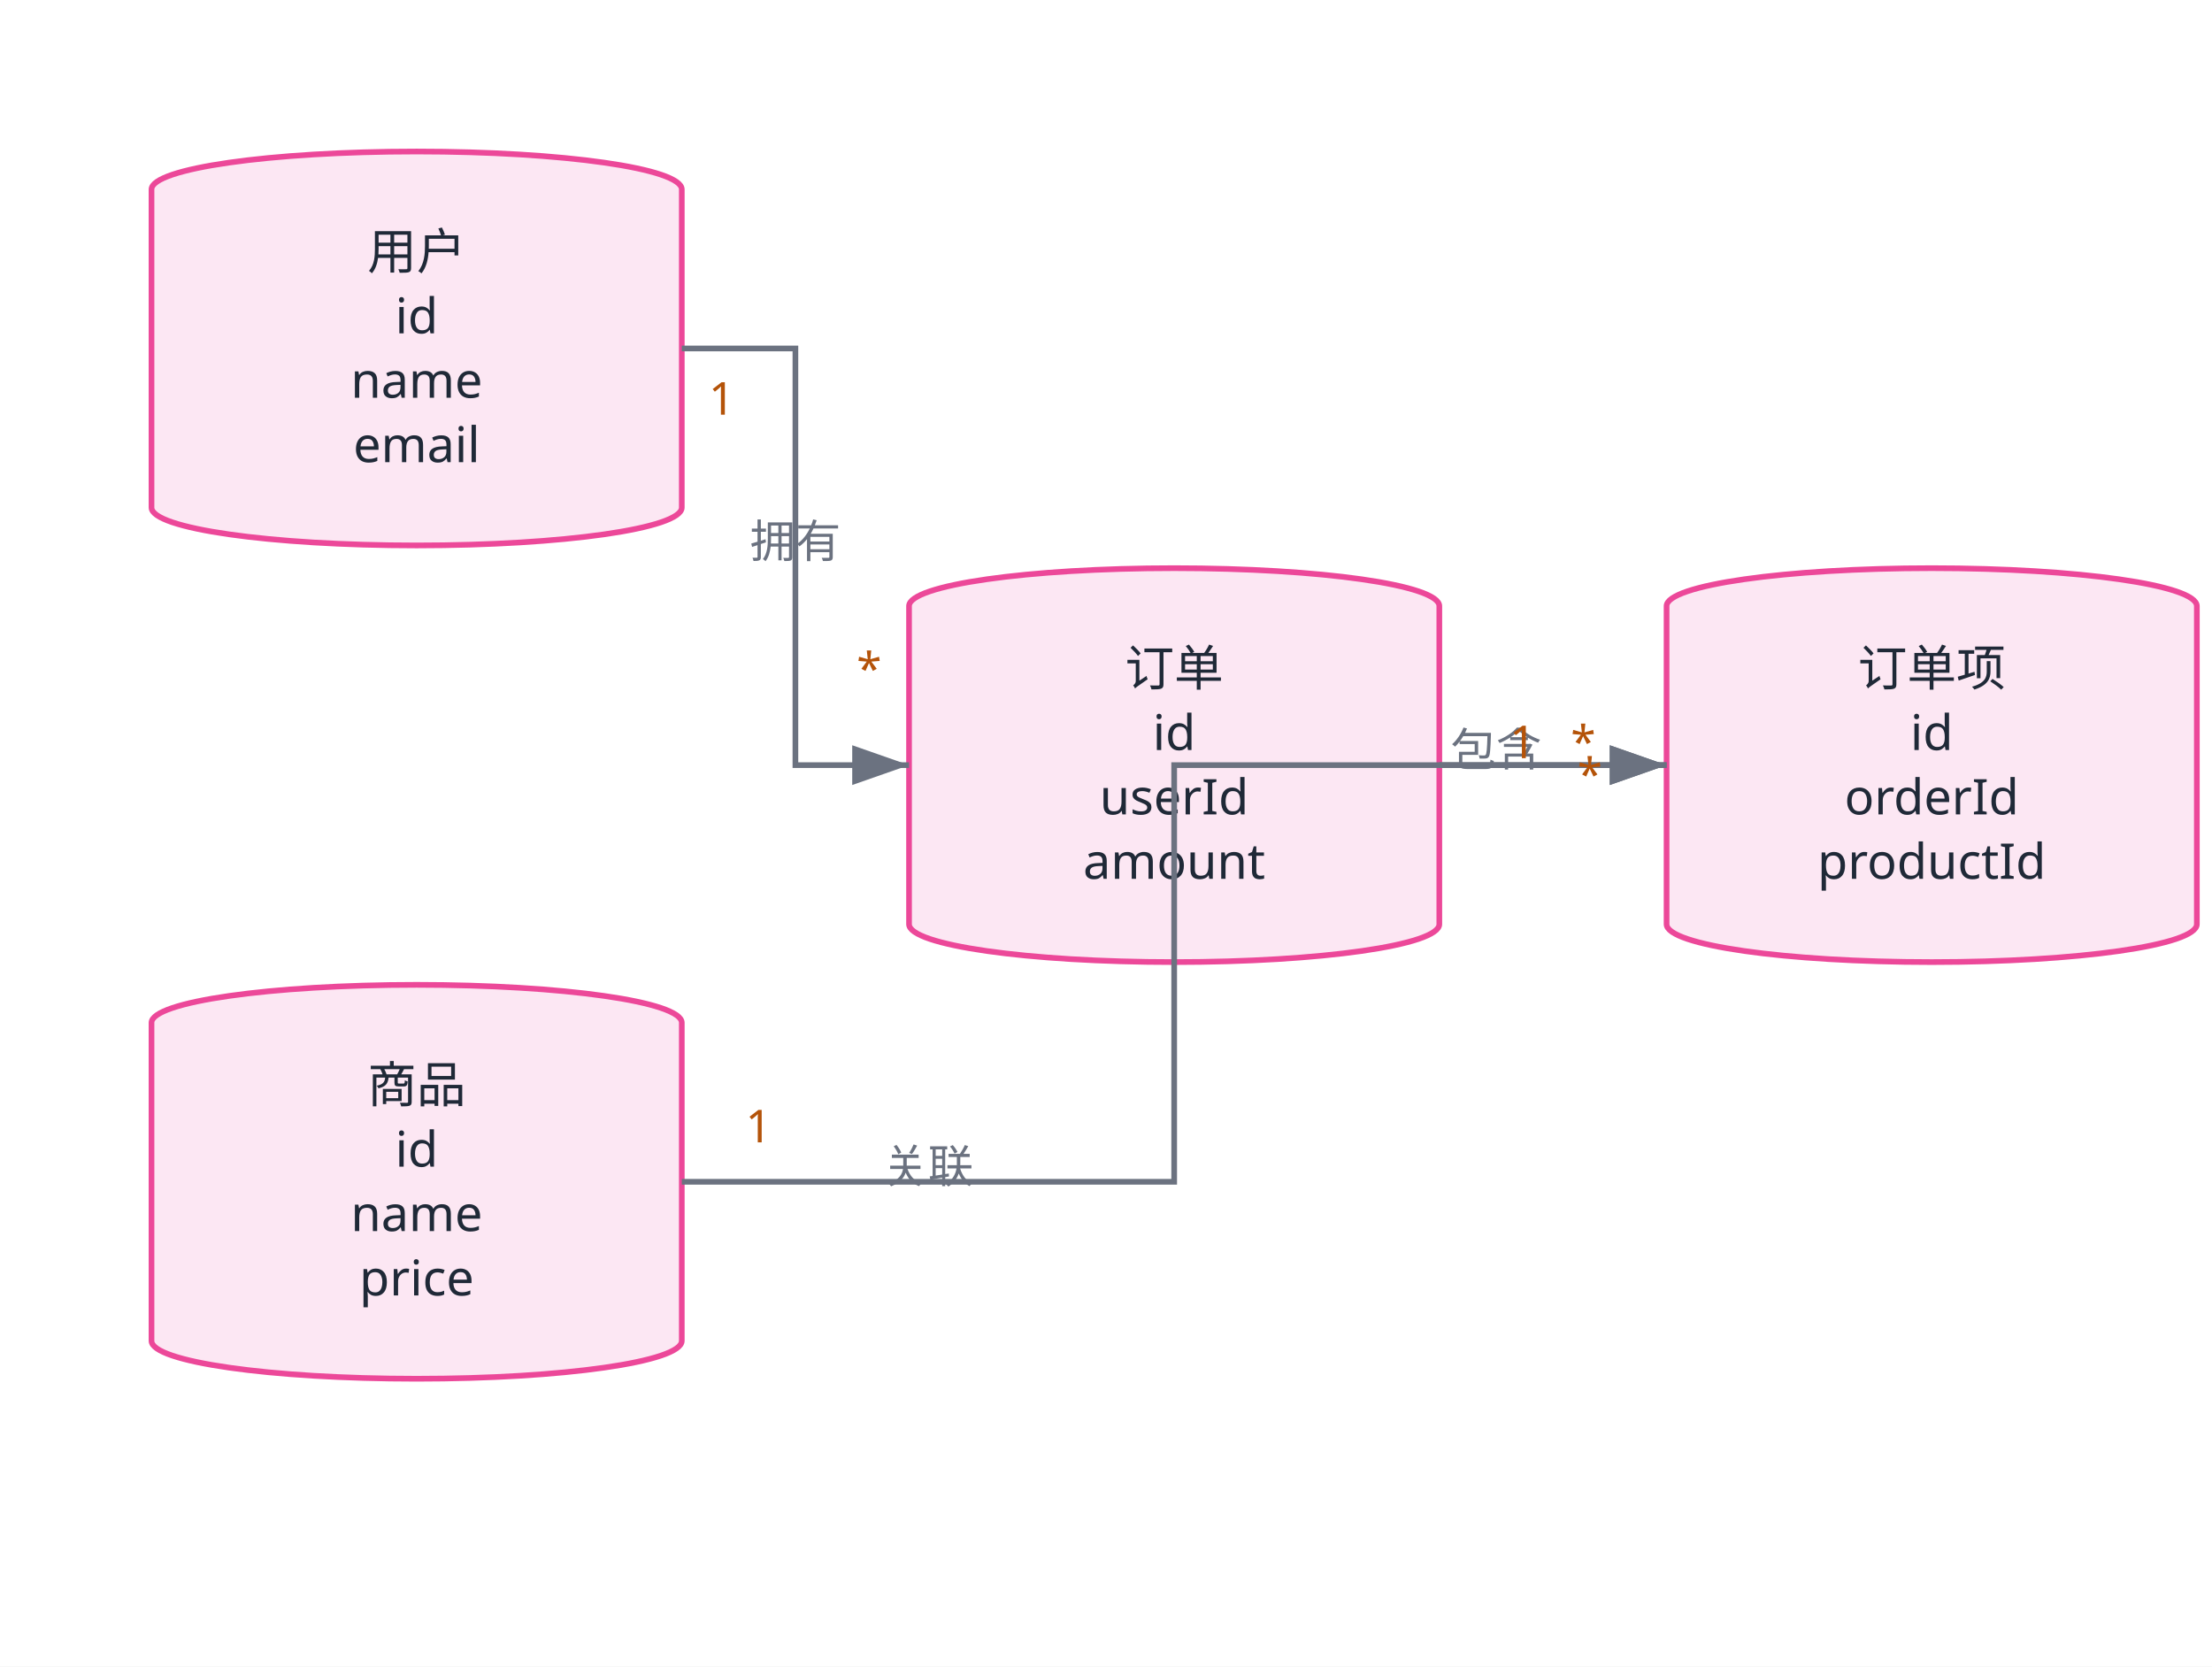
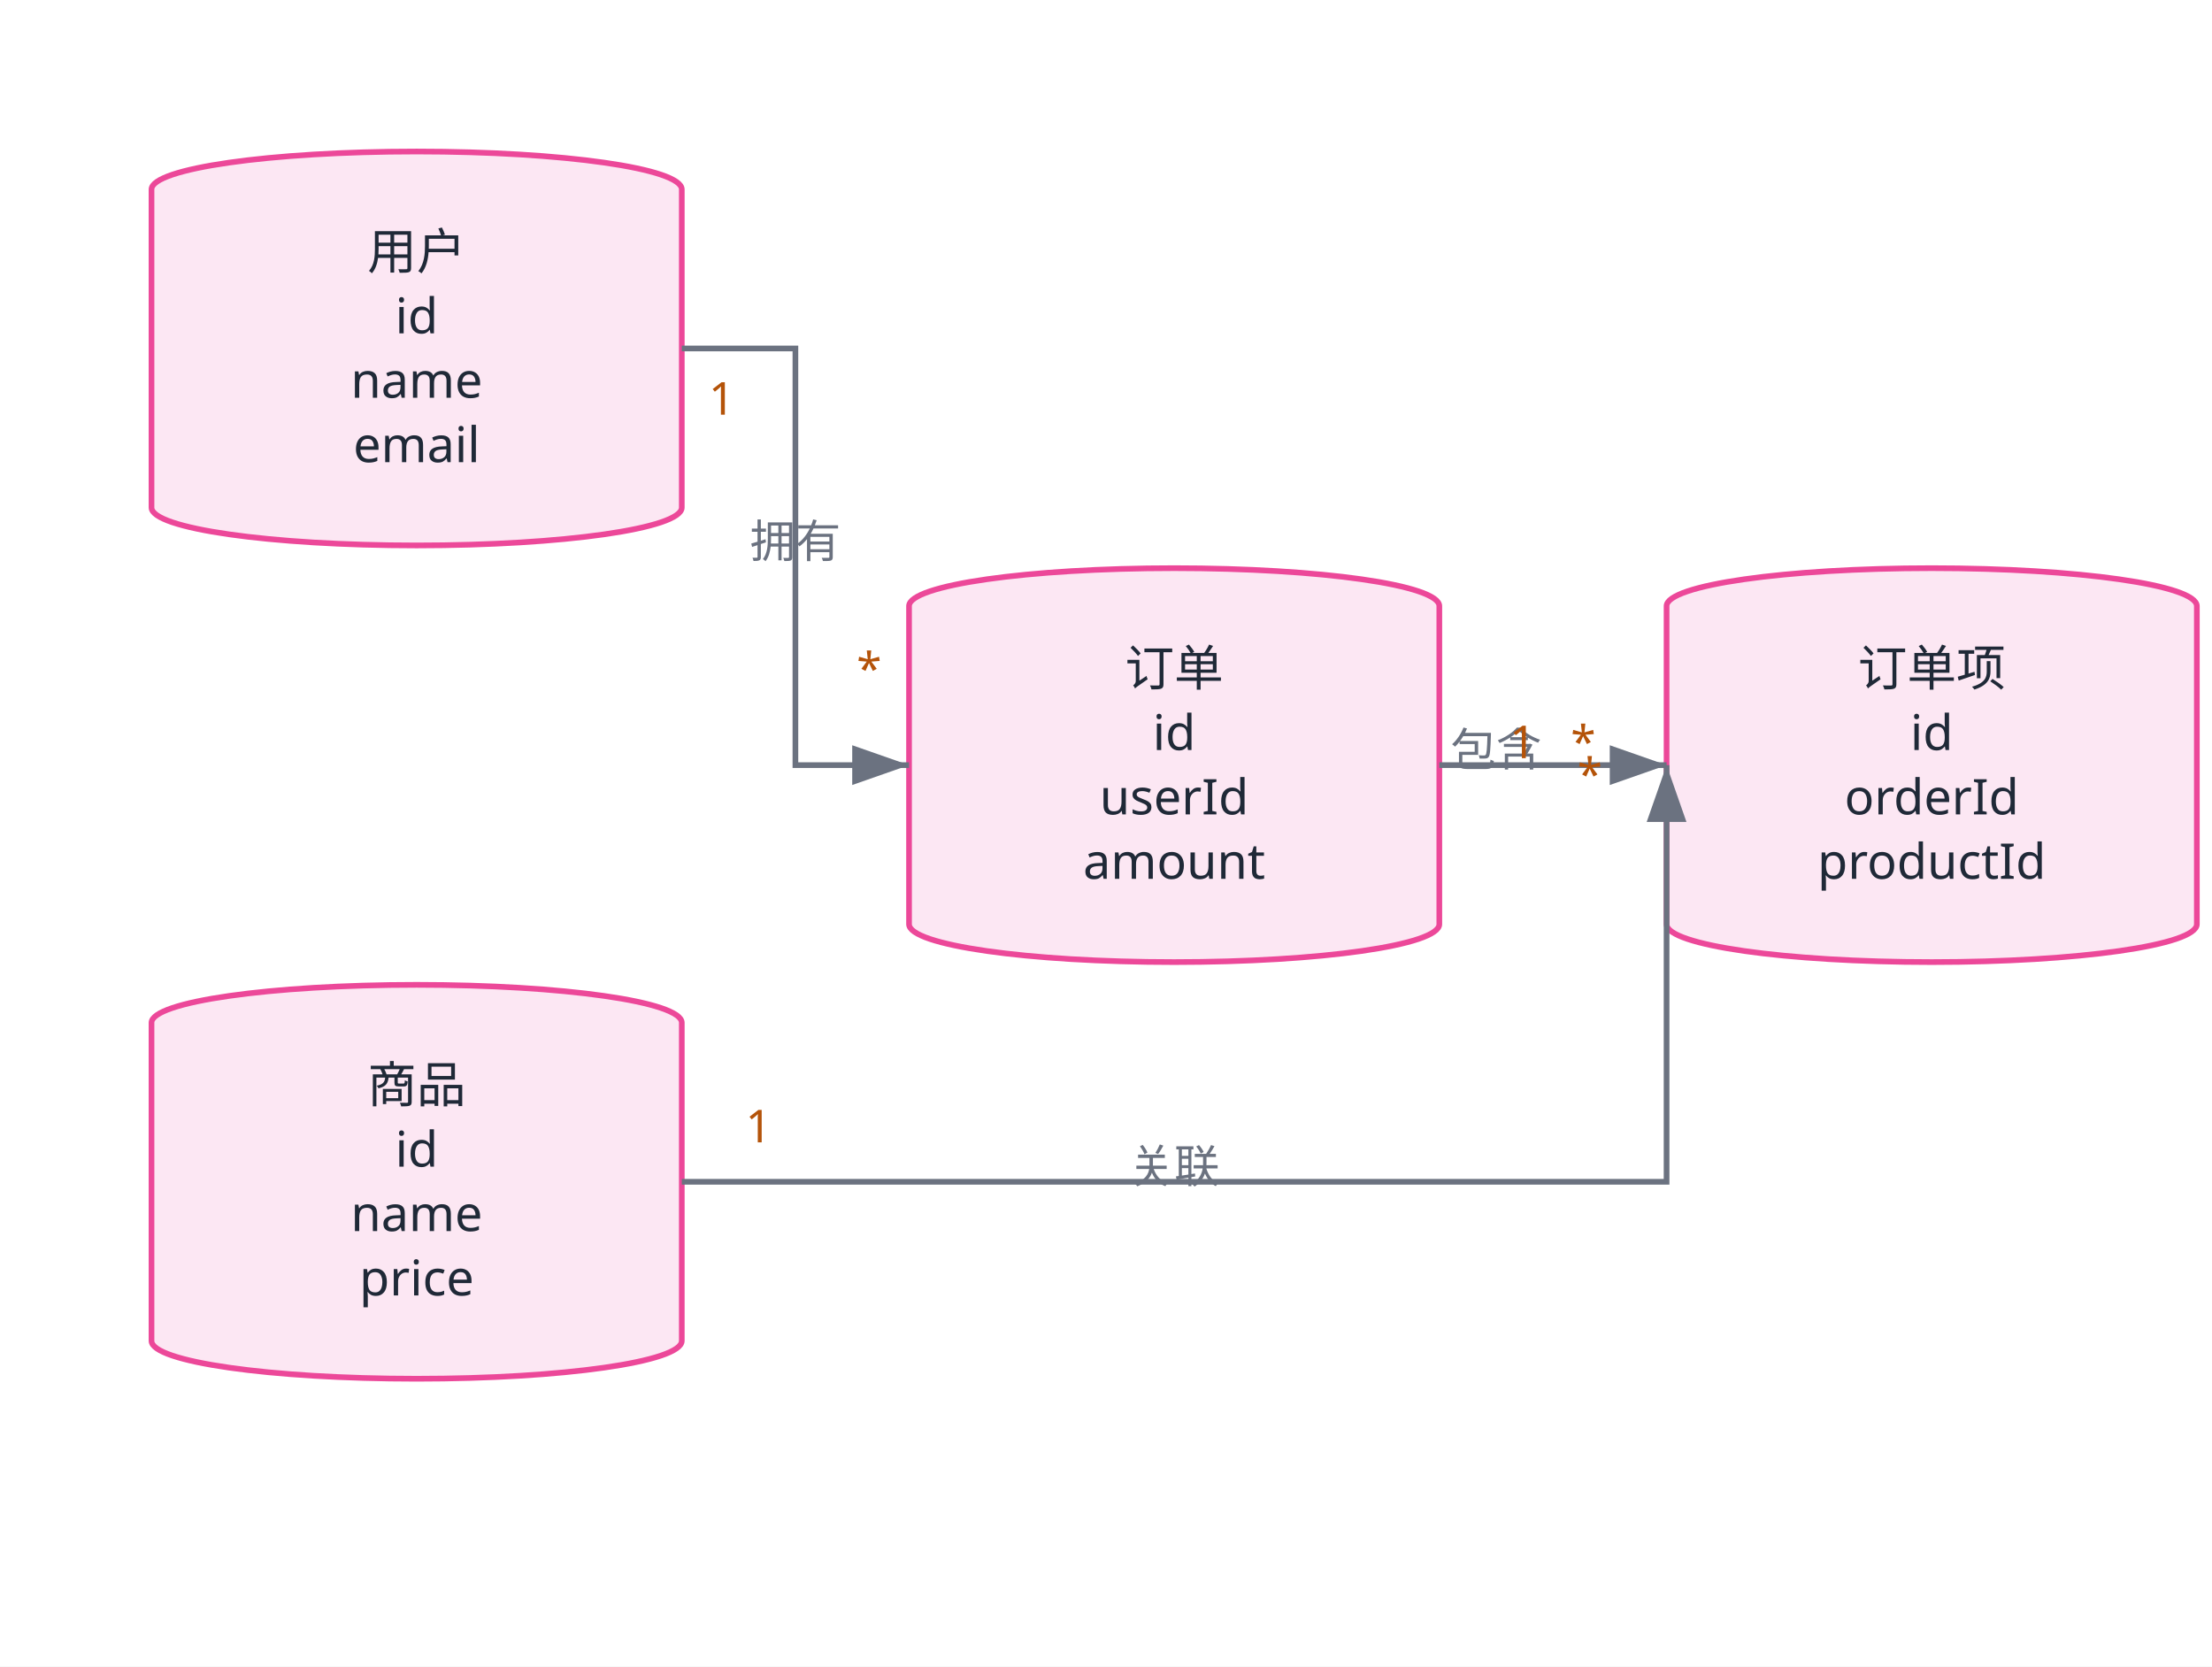
<svg xmlns="http://www.w3.org/2000/svg" width="584" height="440" viewBox="0 0 584 440">
  <defs>
    <marker id="arrowhead" markerWidth="10" markerHeight="7" refX="10" refY="3.5" orient="auto">
      <polygon points="0 0, 10 3.5, 0 7" fill="#6b7280" />
    </marker>
    <marker id="arrowhead-purple" markerWidth="10" markerHeight="7" refX="10" refY="3.5" orient="auto">
      <polygon points="0 0, 10 3.5, 0 7" fill="#7c3aed" />
    </marker>
  </defs>
  <style>.lgdl-anchors,.lgdl-edge-anchors{opacity:0;pointer-events:none;transition:opacity .12s ease}.lgdl-node:hover + .lgdl-anchors,.lgdl-class:hover + .lgdl-anchors,.lgdl-group:hover + .lgdl-anchors,.lgdl-lane:hover + .lgdl-anchors{opacity:1}.lgdl-edge:hover + .lgdl-edge-anchors,.lgdl-aggregate-edge:hover + .lgdl-edge-anchors{opacity:1}.lgdl-node.lgdl-hovered + .lgdl-anchors,.lgdl-class.lgdl-hovered + .lgdl-anchors,.lgdl-group.lgdl-hovered + .lgdl-anchors,.lgdl-lane.lgdl-hovered + .lgdl-anchors{opacity:1}.lgdl-edge.lgdl-hovered + .lgdl-edge-anchors,.lgdl-aggregate-edge.lgdl-hovered + .lgdl-edge-anchors{opacity:1}.lgdl-hovered{filter:drop-shadow(0 0 3px rgba(79,70,229,.65))}</style>
  <rect x="0" y="0" width="584" height="440" fill="#ffffff" />
  <g class="lgdl-node" data-lgdl-loc="nodes[0]">
    <path d="M 40,50 L 40,134 A 70,10 0 0 0 180,134 L 180,50 A 70,10 0 0 0 40,50 Z" fill="#fce7f3" stroke="#ec4899" stroke-width="1.5" />
    <text x="110" y="66.5" font-family="'Segoe UI', 'PingFang SC', 'Microsoft YaHei', sans-serif" font-size="13" fill="#1f2937" text-anchor="middle" dominant-baseline="middle">用户</text>
    <text x="110" y="83.5" font-family="'Segoe UI', 'PingFang SC', 'Microsoft YaHei', sans-serif" font-size="13" fill="#1f2937" text-anchor="middle" dominant-baseline="middle">id</text>
    <text x="110" y="100.5" font-family="'Segoe UI', 'PingFang SC', 'Microsoft YaHei', sans-serif" font-size="13" fill="#1f2937" text-anchor="middle" dominant-baseline="middle">name</text>
    <text x="110" y="117.5" font-family="'Segoe UI', 'PingFang SC', 'Microsoft YaHei', sans-serif" font-size="13" fill="#1f2937" text-anchor="middle" dominant-baseline="middle">email</text>
  </g>
  <g class="lgdl-anchors">
    <circle cx="180.0" cy="92.0" r="3" fill="#ec4899" />
    <circle cx="180.0" cy="110.8" r="3" fill="#ec4899" />
    <circle cx="180.0" cy="132.4" r="3" fill="#ec4899" />
    <circle cx="159.1" cy="141.1" r="3" fill="#ec4899" />
    <circle cx="139.5" cy="143.1" r="3" fill="#ec4899" />
    <circle cx="123.9" cy="143.8" r="3" fill="#ec4899" />
    <circle cx="110.0" cy="144.0" r="3" fill="#ec4899" />
    <circle cx="96.1" cy="143.8" r="3" fill="#ec4899" />
    <circle cx="80.5" cy="143.1" r="3" fill="#ec4899" />
    <circle cx="60.9" cy="141.1" r="3" fill="#ec4899" />
    <circle cx="40.0" cy="132.4" r="3" fill="#ec4899" />
    <circle cx="40.0" cy="110.8" r="3" fill="#ec4899" />
    <circle cx="40.0" cy="92.0" r="3" fill="#ec4899" />
    <circle cx="40.0" cy="73.2" r="3" fill="#ec4899" />
    <circle cx="40.0" cy="51.6" r="3" fill="#ec4899" />
    <circle cx="60.9" cy="42.9" r="3" fill="#ec4899" />
    <circle cx="80.5" cy="40.9" r="3" fill="#ec4899" />
    <circle cx="96.1" cy="40.2" r="3" fill="#ec4899" />
    <circle cx="110.0" cy="40.0" r="3" fill="#ec4899" />
    <circle cx="123.9" cy="40.2" r="3" fill="#ec4899" />
    <circle cx="139.5" cy="40.9" r="3" fill="#ec4899" />
    <circle cx="159.1" cy="42.9" r="3" fill="#ec4899" />
    <circle cx="180.0" cy="51.6" r="3" fill="#ec4899" />
    <circle cx="180.0" cy="73.2" r="3" fill="#ec4899" />
  </g>
  <g class="lgdl-node" data-lgdl-loc="nodes[1]">
    <path d="M 240,160 L 240,244 A 70,10 0 0 0 380,244 L 380,160 A 70,10 0 0 0 240,160 Z" fill="#fce7f3" stroke="#ec4899" stroke-width="1.5" />
    <text x="310" y="176.5" font-family="'Segoe UI', 'PingFang SC', 'Microsoft YaHei', sans-serif" font-size="13" fill="#1f2937" text-anchor="middle" dominant-baseline="middle">订单</text>
    <text x="310" y="193.5" font-family="'Segoe UI', 'PingFang SC', 'Microsoft YaHei', sans-serif" font-size="13" fill="#1f2937" text-anchor="middle" dominant-baseline="middle">id</text>
    <text x="310" y="210.5" font-family="'Segoe UI', 'PingFang SC', 'Microsoft YaHei', sans-serif" font-size="13" fill="#1f2937" text-anchor="middle" dominant-baseline="middle">userId</text>
    <text x="310" y="227.5" font-family="'Segoe UI', 'PingFang SC', 'Microsoft YaHei', sans-serif" font-size="13" fill="#1f2937" text-anchor="middle" dominant-baseline="middle">amount</text>
  </g>
  <g class="lgdl-anchors">
    <circle cx="380.0" cy="202.0" r="3" fill="#ec4899" />
    <circle cx="380.0" cy="220.8" r="3" fill="#ec4899" />
    <circle cx="380.0" cy="242.4" r="3" fill="#ec4899" />
    <circle cx="359.1" cy="251.1" r="3" fill="#ec4899" />
    <circle cx="339.5" cy="253.1" r="3" fill="#ec4899" />
    <circle cx="323.9" cy="253.8" r="3" fill="#ec4899" />
    <circle cx="310.0" cy="254.0" r="3" fill="#ec4899" />
    <circle cx="296.1" cy="253.8" r="3" fill="#ec4899" />
    <circle cx="280.5" cy="253.1" r="3" fill="#ec4899" />
    <circle cx="260.9" cy="251.1" r="3" fill="#ec4899" />
    <circle cx="240.0" cy="242.4" r="3" fill="#ec4899" />
    <circle cx="240.0" cy="220.8" r="3" fill="#ec4899" />
    <circle cx="240.0" cy="202.0" r="3" fill="#ec4899" />
    <circle cx="240.0" cy="183.2" r="3" fill="#ec4899" />
    <circle cx="240.0" cy="161.6" r="3" fill="#ec4899" />
    <circle cx="260.9" cy="152.9" r="3" fill="#ec4899" />
    <circle cx="280.5" cy="150.9" r="3" fill="#ec4899" />
    <circle cx="296.1" cy="150.2" r="3" fill="#ec4899" />
    <circle cx="310.0" cy="150.0" r="3" fill="#ec4899" />
    <circle cx="323.9" cy="150.2" r="3" fill="#ec4899" />
    <circle cx="339.5" cy="150.9" r="3" fill="#ec4899" />
    <circle cx="359.1" cy="152.9" r="3" fill="#ec4899" />
    <circle cx="380.0" cy="161.6" r="3" fill="#ec4899" />
    <circle cx="380.0" cy="183.2" r="3" fill="#ec4899" />
  </g>
  <g class="lgdl-node" data-lgdl-loc="nodes[2]">
    <path d="M 40,270 L 40,354 A 70,10 0 0 0 180,354 L 180,270 A 70,10 0 0 0 40,270 Z" fill="#fce7f3" stroke="#ec4899" stroke-width="1.5" />
    <text x="110" y="286.5" font-family="'Segoe UI', 'PingFang SC', 'Microsoft YaHei', sans-serif" font-size="13" fill="#1f2937" text-anchor="middle" dominant-baseline="middle">商品</text>
    <text x="110" y="303.5" font-family="'Segoe UI', 'PingFang SC', 'Microsoft YaHei', sans-serif" font-size="13" fill="#1f2937" text-anchor="middle" dominant-baseline="middle">id</text>
    <text x="110" y="320.5" font-family="'Segoe UI', 'PingFang SC', 'Microsoft YaHei', sans-serif" font-size="13" fill="#1f2937" text-anchor="middle" dominant-baseline="middle">name</text>
    <text x="110" y="337.5" font-family="'Segoe UI', 'PingFang SC', 'Microsoft YaHei', sans-serif" font-size="13" fill="#1f2937" text-anchor="middle" dominant-baseline="middle">price</text>
  </g>
  <g class="lgdl-anchors">
    <circle cx="180.0" cy="312.0" r="3" fill="#ec4899" />
    <circle cx="180.0" cy="330.8" r="3" fill="#ec4899" />
    <circle cx="180.0" cy="352.4" r="3" fill="#ec4899" />
    <circle cx="159.1" cy="361.1" r="3" fill="#ec4899" />
    <circle cx="139.5" cy="363.1" r="3" fill="#ec4899" />
    <circle cx="123.9" cy="363.8" r="3" fill="#ec4899" />
    <circle cx="110.0" cy="364.0" r="3" fill="#ec4899" />
    <circle cx="96.1" cy="363.8" r="3" fill="#ec4899" />
    <circle cx="80.5" cy="363.1" r="3" fill="#ec4899" />
    <circle cx="60.9" cy="361.1" r="3" fill="#ec4899" />
    <circle cx="40.0" cy="352.4" r="3" fill="#ec4899" />
    <circle cx="40.0" cy="330.8" r="3" fill="#ec4899" />
    <circle cx="40.0" cy="312.0" r="3" fill="#ec4899" />
    <circle cx="40.0" cy="293.2" r="3" fill="#ec4899" />
    <circle cx="40.0" cy="271.6" r="3" fill="#ec4899" />
    <circle cx="60.9" cy="262.9" r="3" fill="#ec4899" />
    <circle cx="80.5" cy="260.9" r="3" fill="#ec4899" />
    <circle cx="96.1" cy="260.2" r="3" fill="#ec4899" />
    <circle cx="110.0" cy="260.0" r="3" fill="#ec4899" />
    <circle cx="123.9" cy="260.2" r="3" fill="#ec4899" />
    <circle cx="139.5" cy="260.9" r="3" fill="#ec4899" />
    <circle cx="159.1" cy="262.9" r="3" fill="#ec4899" />
    <circle cx="180.0" cy="271.6" r="3" fill="#ec4899" />
    <circle cx="180.0" cy="293.2" r="3" fill="#ec4899" />
  </g>
  <g class="lgdl-node" data-lgdl-loc="nodes[3]">
    <path d="M 440,160 L 440,244 A 70,10 0 0 0 580,244 L 580,160 A 70,10 0 0 0 440,160 Z" fill="#fce7f3" stroke="#ec4899" stroke-width="1.5" />
    <text x="510" y="176.5" font-family="'Segoe UI', 'PingFang SC', 'Microsoft YaHei', sans-serif" font-size="13" fill="#1f2937" text-anchor="middle" dominant-baseline="middle">订单项</text>
    <text x="510" y="193.5" font-family="'Segoe UI', 'PingFang SC', 'Microsoft YaHei', sans-serif" font-size="13" fill="#1f2937" text-anchor="middle" dominant-baseline="middle">id</text>
    <text x="510" y="210.5" font-family="'Segoe UI', 'PingFang SC', 'Microsoft YaHei', sans-serif" font-size="13" fill="#1f2937" text-anchor="middle" dominant-baseline="middle">orderId</text>
    <text x="510" y="227.5" font-family="'Segoe UI', 'PingFang SC', 'Microsoft YaHei', sans-serif" font-size="13" fill="#1f2937" text-anchor="middle" dominant-baseline="middle">productId</text>
  </g>
  <g class="lgdl-anchors">
    <circle cx="580.0" cy="202.0" r="3" fill="#ec4899" />
    <circle cx="580.0" cy="220.8" r="3" fill="#ec4899" />
    <circle cx="580.0" cy="242.4" r="3" fill="#ec4899" />
    <circle cx="559.1" cy="251.1" r="3" fill="#ec4899" />
    <circle cx="539.5" cy="253.1" r="3" fill="#ec4899" />
    <circle cx="523.9" cy="253.8" r="3" fill="#ec4899" />
    <circle cx="510.0" cy="254.0" r="3" fill="#ec4899" />
    <circle cx="496.1" cy="253.8" r="3" fill="#ec4899" />
    <circle cx="480.5" cy="253.1" r="3" fill="#ec4899" />
    <circle cx="460.9" cy="251.1" r="3" fill="#ec4899" />
    <circle cx="440.0" cy="242.4" r="3" fill="#ec4899" />
    <circle cx="440.0" cy="220.8" r="3" fill="#ec4899" />
    <circle cx="440.0" cy="202.0" r="3" fill="#ec4899" />
    <circle cx="440.0" cy="183.2" r="3" fill="#ec4899" />
    <circle cx="440.0" cy="161.6" r="3" fill="#ec4899" />
    <circle cx="460.9" cy="152.9" r="3" fill="#ec4899" />
    <circle cx="480.5" cy="150.9" r="3" fill="#ec4899" />
    <circle cx="496.1" cy="150.2" r="3" fill="#ec4899" />
    <circle cx="510.0" cy="150.0" r="3" fill="#ec4899" />
    <circle cx="523.9" cy="150.2" r="3" fill="#ec4899" />
    <circle cx="539.5" cy="150.9" r="3" fill="#ec4899" />
    <circle cx="559.1" cy="152.9" r="3" fill="#ec4899" />
    <circle cx="580.0" cy="161.6" r="3" fill="#ec4899" />
    <circle cx="580.0" cy="183.2" r="3" fill="#ec4899" />
  </g>
  <g class="lgdl-edge" data-lgdl-loc="edges[0]">
    <path d="M 180,92 L 210,92 L 210,202 L 240,202" fill="none" stroke="#6b7280" stroke-width="1.5" marker-end="url(#arrowhead)" />
    <text x="210" y="143" font-family="'Segoe UI', 'PingFang SC', 'Microsoft YaHei', sans-serif" font-size="12" fill="#6b7280" text-anchor="middle" dominant-baseline="middle">拥有</text>
    <text x="190.535" y="105.314" font-family="'Segoe UI', 'PingFang SC', 'Microsoft YaHei', sans-serif" font-size="12" fill="#b45309" text-anchor="middle" dominant-baseline="middle">1</text>
    <text x="229.465" y="176.686" font-family="'Segoe UI', 'PingFang SC', 'Microsoft YaHei', sans-serif" font-size="12" fill="#b45309" text-anchor="middle" dominant-baseline="middle">*</text>
  </g>
  <g class="lgdl-edge-anchors">
    <circle cx="180.0" cy="92.0" r="3.5" fill="#6b7280" />
    <circle cx="240.0" cy="202.0" r="3.5" fill="#6b7280" />
  </g>
  <g class="lgdl-edge" data-lgdl-loc="edges[1]">
-     <path d="M 380,202 L 410,202 L 410,202 L 440,202" fill="none" stroke="#6b7280" stroke-width="1.5" marker-end="url(#arrowhead)" />
+     <path d="M 380,202 L 410,202 L 440,202" fill="none" stroke="#6b7280" stroke-width="1.5" marker-end="url(#arrowhead)" />
    <text x="395" y="198" font-family="'Segoe UI', 'PingFang SC', 'Microsoft YaHei', sans-serif" font-size="12" fill="#6b7280" text-anchor="middle" dominant-baseline="middle">包含</text>
    <text x="402" y="196" font-family="'Segoe UI', 'PingFang SC', 'Microsoft YaHei', sans-serif" font-size="12" fill="#b45309" text-anchor="middle" dominant-baseline="middle">1</text>
    <text x="418" y="196" font-family="'Segoe UI', 'PingFang SC', 'Microsoft YaHei', sans-serif" font-size="12" fill="#b45309" text-anchor="middle" dominant-baseline="middle">*</text>
  </g>
  <g class="lgdl-edge-anchors">
    <circle cx="380.0" cy="202.0" r="3.5" fill="#6b7280" />
    <circle cx="440.0" cy="202.0" r="3.5" fill="#6b7280" />
  </g>
  <g class="lgdl-edge" data-lgdl-loc="edges[2]">
-     <path d="M 180,312 L 310,312 L 310,202 L 440,202" fill="none" stroke="#6b7280" stroke-width="1.5" marker-end="url(#arrowhead)" />
-     <text x="245" y="308" font-family="'Segoe UI', 'PingFang SC', 'Microsoft YaHei', sans-serif" font-size="12" fill="#6b7280" text-anchor="middle" dominant-baseline="middle">关联</text>
+     <path d="M 180,312 L 440,312 L 440,202" fill="none" stroke="#6b7280" stroke-width="1.5" marker-end="url(#arrowhead)" />
+     <text x="310" y="308" font-family="'Segoe UI', 'PingFang SC', 'Microsoft YaHei', sans-serif" font-size="12" fill="#6b7280" text-anchor="middle" dominant-baseline="middle">关联</text>
    <text x="200.261" y="297.428" font-family="'Segoe UI', 'PingFang SC', 'Microsoft YaHei', sans-serif" font-size="12" fill="#b45309" text-anchor="middle" dominant-baseline="middle">1</text>
    <text x="419.739" y="204.572" font-family="'Segoe UI', 'PingFang SC', 'Microsoft YaHei', sans-serif" font-size="12" fill="#b45309" text-anchor="middle" dominant-baseline="middle">*</text>
  </g>
  <g class="lgdl-edge-anchors">
    <circle cx="180.0" cy="312.0" r="3.5" fill="#6b7280" />
    <circle cx="440.0" cy="202.0" r="3.5" fill="#6b7280" />
  </g>
</svg>
